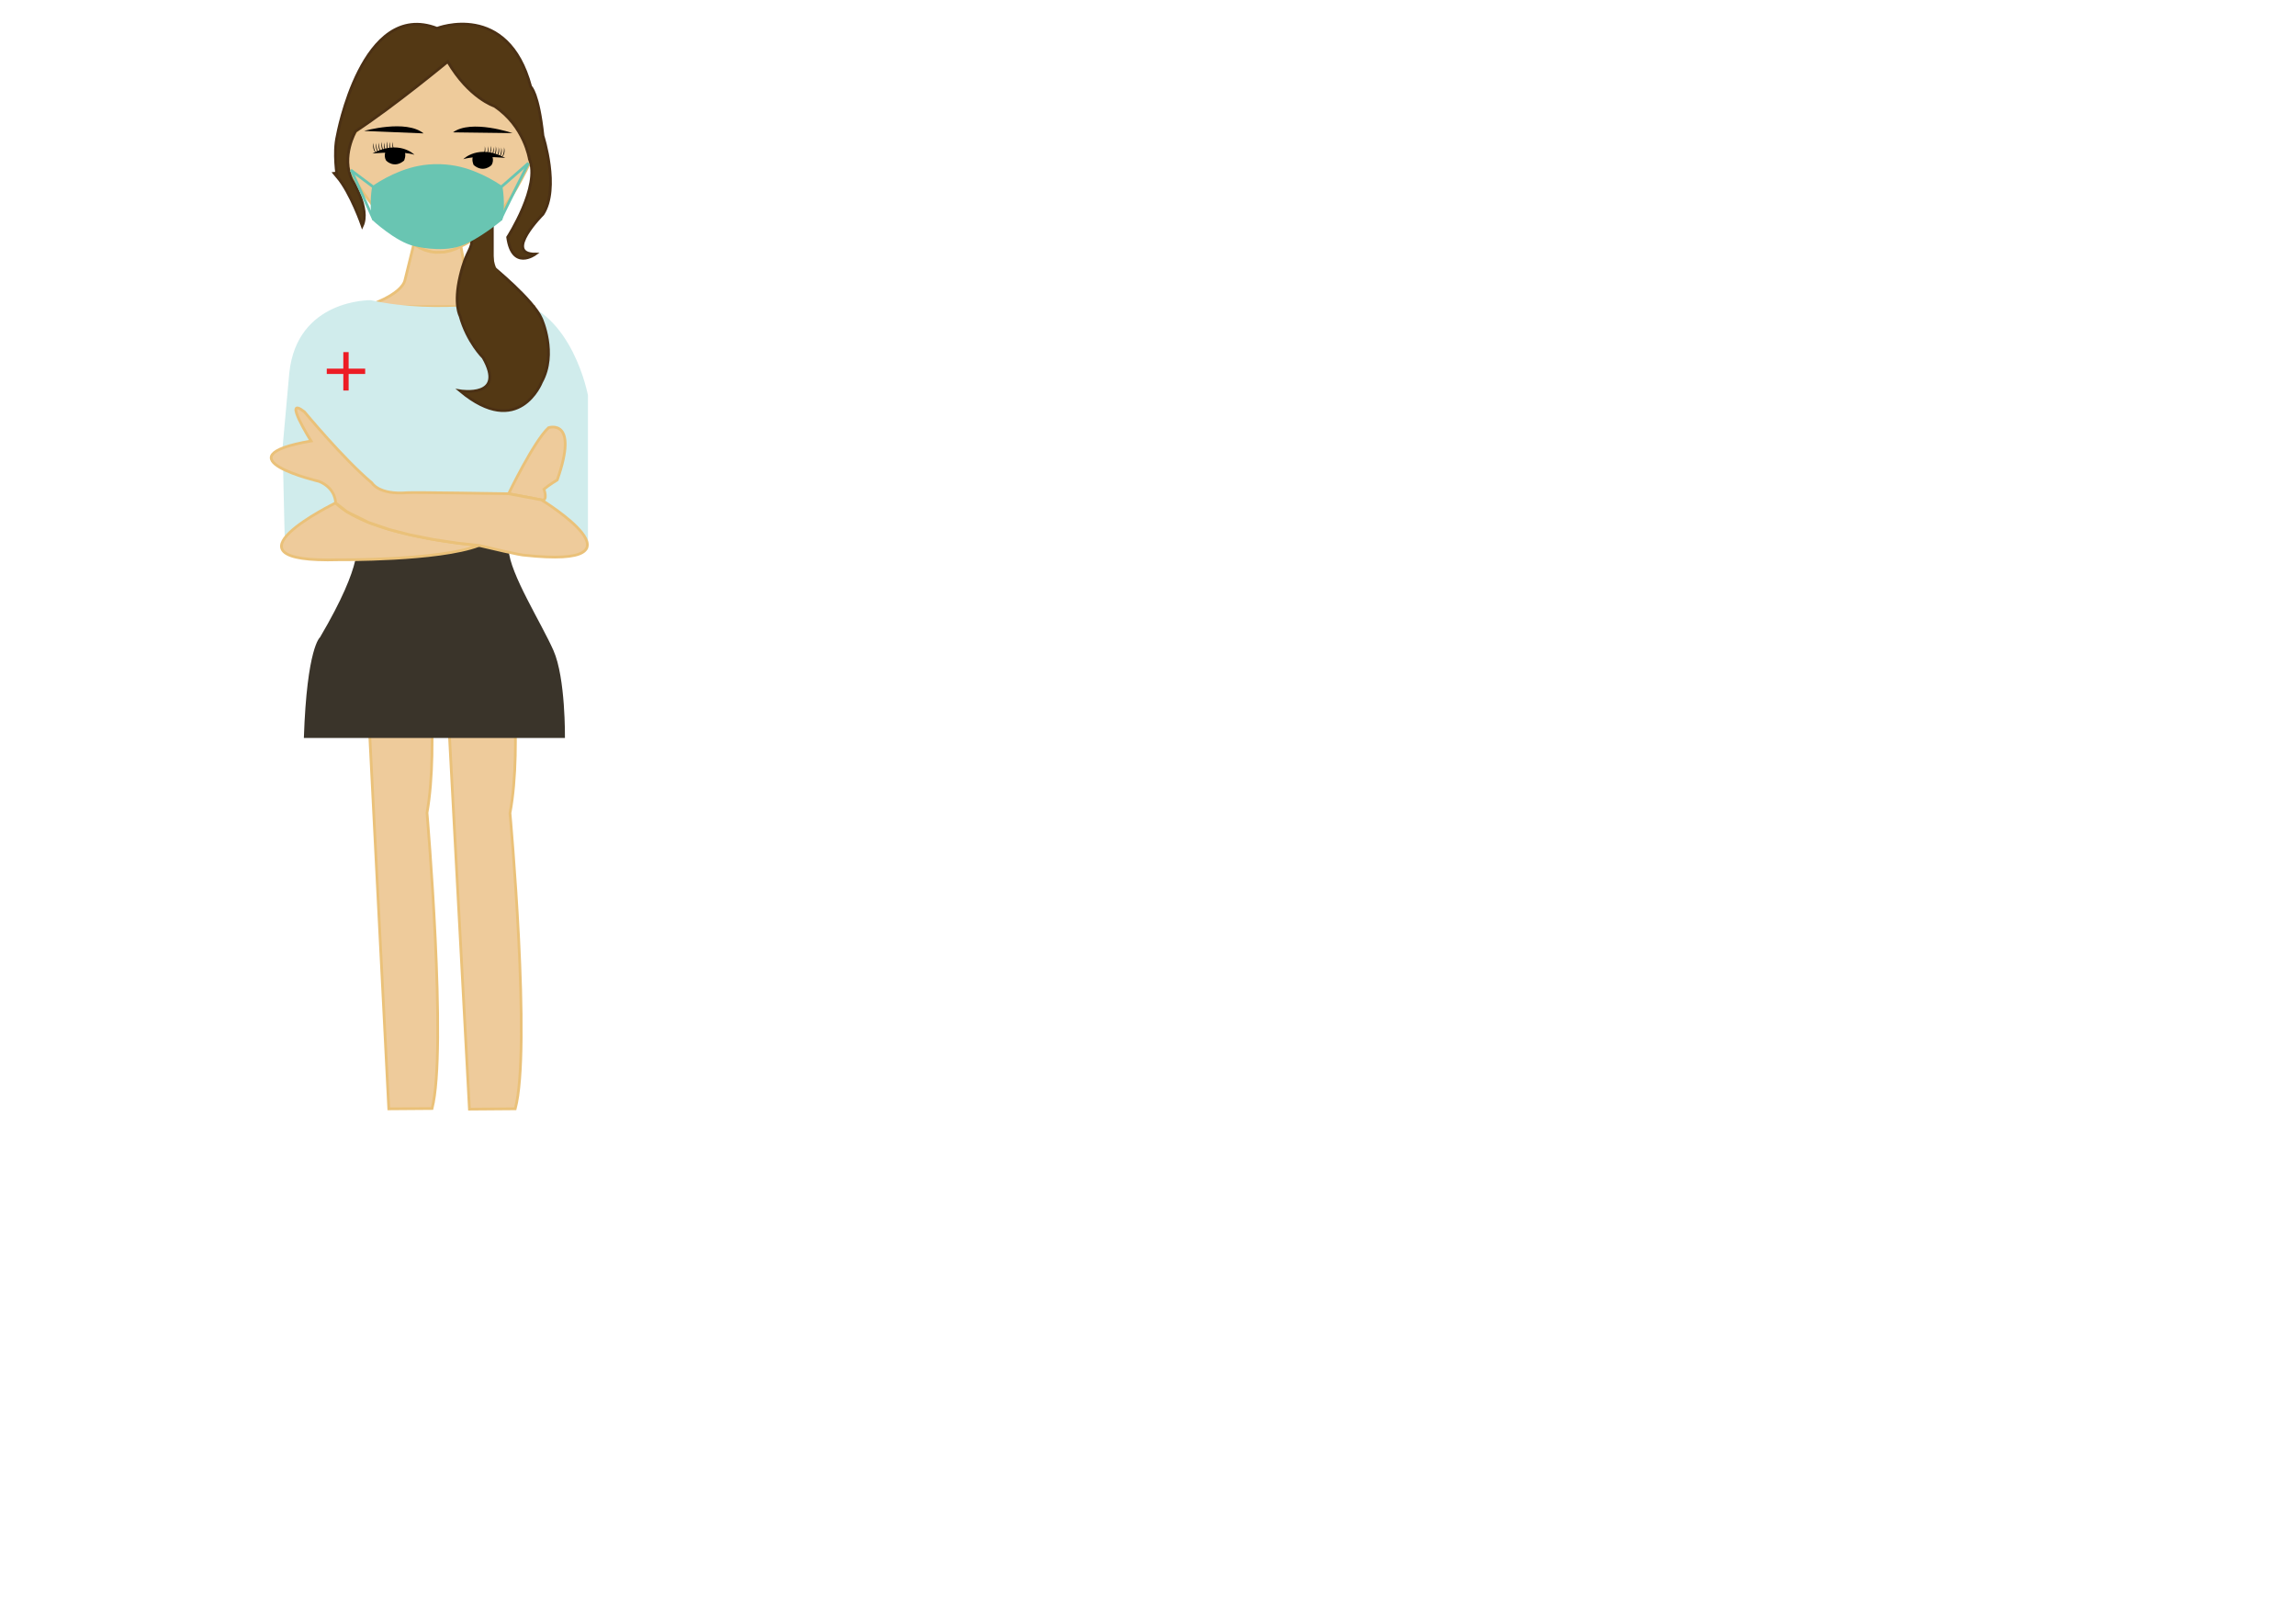
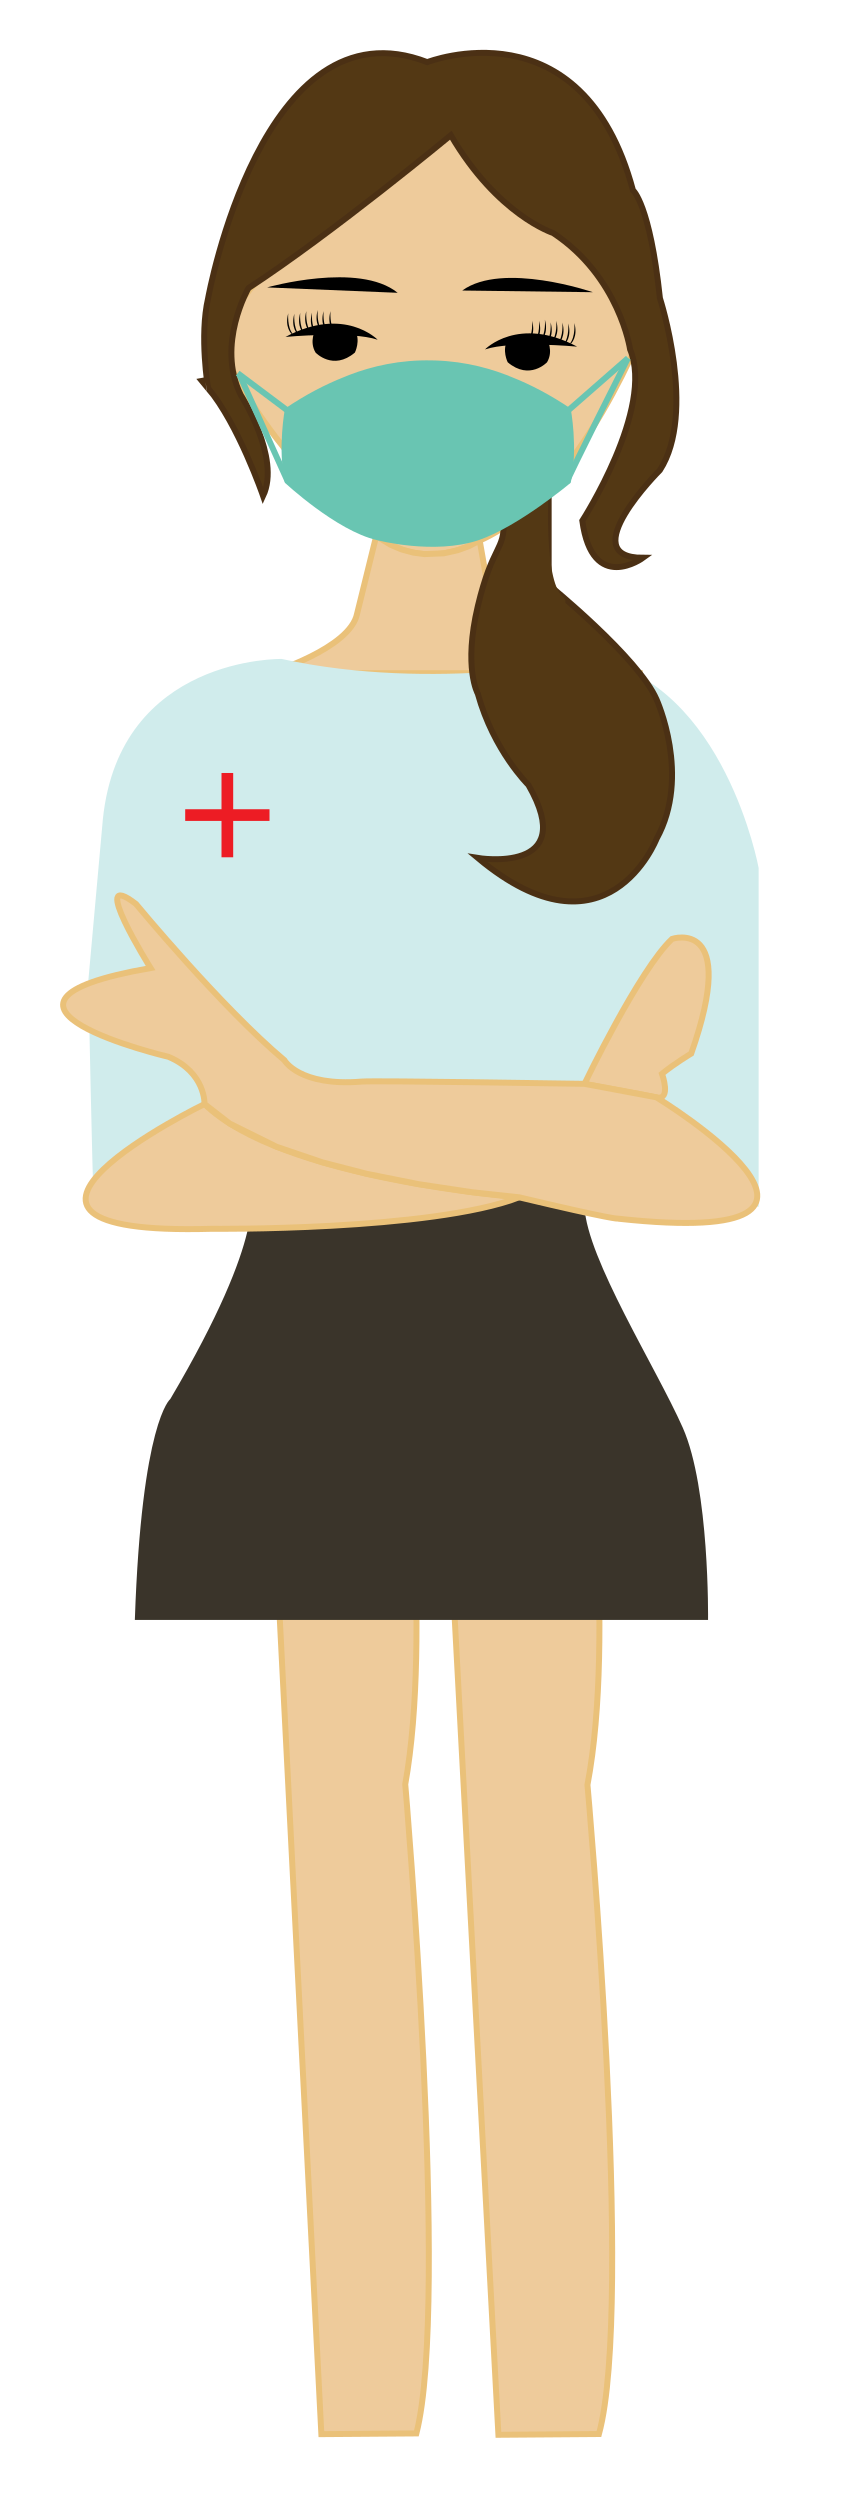
- <svg xmlns="http://www.w3.org/2000/svg" version="1.1" x="0px" y="0px" viewBox="0 0 841.89 595.28" style="enable-background:new 0 0 841.89 595.28;" xml:space="preserve">
+ <svg xmlns="http://www.w3.org/2000/svg" version="1.1" x="0px" y="0px" viewBox="0 0 141.91 417.52" style="enable-background:new 0 0 141.91 417.52;" xml:space="preserve">
  <style type="text/css">
	.st0{fill:#EECB9B;stroke:#EAC179;stroke-miterlimit:10;}
	.st1{fill:#D0ECEC;}
	.st2{fill:#ED1C24;}
	.st3{fill:#533814;stroke:#4B3014;stroke-miterlimit:10;}
	.st4{fill:#533814;}
	.st5{fill:#69C5B2;}
	.st6{fill:none;stroke:#69C5B2;stroke-miterlimit:10;}
	.st7{fill:#3A342A;}
	.st8{fill:none;stroke:#000000;stroke-miterlimit:10;}
</style>
  <g id="face">
    <g>
-       <path class="st0" d="M130.71,48.24c0.19-0.56,31.35-29.09,31.35-29.09l35.1,33.79c0,0-11.07,29.85-28.16,37.35    c0,0-8.45,5.63-17.27-0.75c0,0-17.46-11.6-26.84-33.67L130.71,48.24z" />
-       <path class="st0" d="M133.9,112.43c0,0,13.51-4.13,14.64-9.95l3.19-12.95l2.45,1.48l1.81,0.76l1.93,0.52l1.87,0.25l3.23-0.13    l2.29-0.51l1.91-0.69l1.79-0.93l1.88,10.7c0,0,4.36,12.15,25.34,11.45H133.9z" />
+       <path class="st0" d="M41.81,48.24C42,47.67,73.16,19.14,73.16,19.14l35.1,33.79c0,0-11.07,29.85-28.16,37.35    c0,0-8.45,5.63-17.27-0.75c0,0-17.46-11.6-26.84-33.67L41.81,48.24z" />
+       <path class="st0" d="M45,112.43c0,0,13.51-4.13,14.64-9.95l3.19-12.95l2.45,1.48l1.81,0.76l1.93,0.52l1.87,0.25l3.23-0.13    l2.29-0.51l1.91-0.69l1.79-0.93l1.88,10.7c0,0,4.36,12.15,25.34,11.45H45z" />
    </g>
  </g>
  <g id="top">
-     <path class="st1" d="M135.93,110.05c0,0-27.04-0.52-29.86,26.75l-2.42,26.88c0,0,0.7,35.07,0.87,35.9   c0.18,0.83,55.82-11.26,55.82-11.26l55.25,13.23v-56.59c0,0-5.63-30.69-27.59-34.91C188,110.05,161.57,115.68,135.93,110.05z" />
+     <path class="st1" d="M47.04,110.05c0,0-27.04-0.52-29.86,26.75l-2.42,26.88c0,0,0.7,35.07,0.87,35.9   c0.18,0.83,55.82-11.26,55.82-11.26l55.25,13.23v-56.59c0,0-5.63-30.69-27.59-34.91C99.11,110.05,72.68,115.68,47.04,110.05z" />
    <g>
-       <rect x="119.82" y="135.15" class="st2" width="14.08" height="1.95" />
-       <rect x="119.82" y="135.15" transform="matrix(-1.836970e-16 1 -1 -1.836970e-16 262.9872 9.2704)" class="st2" width="14.08" height="1.95" />
+       <rect x="30.93" y="135.15" class="st2" width="14.08" height="1.95" />
+       <rect x="30.93" y="135.15" transform="matrix(-1.836970e-16 1 -1 -1.836970e-16 174.0933 98.1643)" class="st2" width="14.08" height="1.95" />
    </g>
  </g>
  <g id="hair">
-     <path class="st3" d="M123.65,49.8c0,0,9.01-50.12,36.6-39.42c0,0,25.9-10.14,34.35,21.4c0,0,2.82,2.25,4.5,18.02   c0,0,6.19,19.15,0,28.72c0,0-14.64,14.64-2.82,14.64c0,0-8.45,6.19-10.14-6.19c0,0,12.11-18.77,7.98-28.63   c0,0-1.78-12.11-12.86-19.43c0,0-9.3-3-17.08-16.33c0,0-19.71,16.33-33.79,25.53c0,0-5.44,9.39-1.31,17.83   c0,0,6.76,10.51,3.75,16.89c0,0-4.13-12.01-9.2-18.02C123.65,64.82,122.17,56.15,123.65,49.8z" />
-     <path class="st3" d="M173.02,86.97c0,0,4.5-1.13,7.51-5.82v16.52c0,0,15.02,12.2,18.02,19.15c0,0,5.82,12.76,0,23.28   c0,0-8.26,21.21-29.85,3.19c0,0,17.08,2.82,8.45-12.2c0,0-5.82-5.69-8.45-15.24c0,0-2.44-4.29,0-14.61S173.21,92.04,173.02,86.97z" />
-     <path class="st4" d="M180.53,81.15c0,0-0.91,15.62,2.31,18.46s-10.19,4.25-10.19,4.25L180.53,81.15z" />
+     <path class="st3" d="M34.76,49.8c0,0,9.01-50.12,36.6-39.42c0,0,25.9-10.14,34.35,21.4c0,0,2.82,2.25,4.5,18.02   c0,0,6.19,19.15,0,28.72c0,0-14.64,14.64-2.82,14.64c0,0-8.45,6.19-10.14-6.19c0,0,12.11-18.77,7.98-28.63   c0,0-1.78-12.11-12.86-19.43c0,0-9.3-3-17.08-16.33c0,0-19.71,16.33-33.79,25.53c0,0-5.44,9.39-1.31,17.83   c0,0,6.76,10.51,3.75,16.89c0,0-4.13-12.01-9.2-18.02C34.76,64.82,33.28,56.15,34.76,49.8z" />
+     <path class="st3" d="M84.12,86.97c0,0,4.5-1.13,7.51-5.82v16.52c0,0,15.02,12.2,18.02,19.15c0,0,5.82,12.76,0,23.28   c0,0-8.26,21.21-29.85,3.19c0,0,17.08,2.82,8.45-12.2c0,0-5.82-5.69-8.45-15.24c0,0-2.44-4.29,0-14.61   C82.25,90.91,84.31,92.04,84.12,86.97z" />
+     <path class="st4" d="M91.63,81.15c0,0-0.91,15.62,2.31,18.46s-10.19,4.25-10.19,4.25L91.63,81.15z" />
  </g>
  <g id="eyebrows">
-     <path d="M133.51,48c0,0,15.35-4.35,21.8,0.9L133.51,48z" />
-     <path d="M187.91,48.8c0,0-15.09-5.18-21.81-0.28L187.91,48.8z" />
+     <path d="M44.61,48c0,0,15.35-4.35,21.8,0.9L44.61,48z" />
+     <path d="M99.01,48.8c0,0-15.09-5.18-21.81-0.28L99.01,48.8z" />
  </g>
  <g id="eyes">
-     <path d="M136.57,56.27c0,0,10.98-1.03,15.39,0.47C151.96,56.74,146.43,51.02,136.57,56.27z" />
-     <path d="M141.59,58.88c0,0,2.91,3.1,6.57,0c0,0,1.02-2.03,0-3.75l-6.57-0.12C141.59,55.01,140.47,57,141.59,58.88z" />
-     <path d="M137.59,55.76c0,0-1.2-1.12-0.55-3.44c0,0-0.21,2.34,0.75,3.44" />
-     <path d="M139.59,55.69c0,0-1.2-1.12-0.55-3.44c0,0-0.21,2.34,0.75,3.44" />
-     <path d="M138.61,55.83c0,0-1.2-1.12-0.55-3.44c0,0-0.21,2.34,0.75,3.44" />
-     <path d="M140.61,55.4c0,0-1.2-1.12-0.55-3.44c0,0-0.21,2.34,0.75,3.44" />
-     <path d="M141.55,55.65c0,0-1.2-1.12-0.55-3.44c0,0-0.21,2.34,0.75,3.44" />
-     <path d="M143.49,55.4c0,0-1.2-1.12-0.55-3.44c0,0-0.21,2.34,0.75,3.44" />
-     <path d="M142.5,55.21c0,0-1.2-1.12-0.55-3.44c0,0-0.21,2.34,0.75,3.44" />
-     <path d="M144.64,55.4c0,0-1.2-1.12-0.55-3.44c0,0-0.21,2.34,0.75,3.44" />
+     <path d="M47.68,56.27c0,0,10.98-1.03,15.39,0.47C63.07,56.74,57.53,51.02,47.68,56.27z" />
+     <path d="M52.7,58.88c0,0,2.91,3.1,6.57,0c0,0,1.02-2.03,0-3.75l-6.57-0.12C52.7,55.01,51.57,57,52.7,58.88z" />
+     <path d="M48.69,55.76c0,0-1.2-1.12-0.55-3.44c0,0-0.21,2.34,0.75,3.44" />
+     <path d="M50.69,55.69c0,0-1.2-1.12-0.55-3.44c0,0-0.21,2.34,0.75,3.44" />
+     <path d="M49.71,55.83c0,0-1.2-1.12-0.55-3.44c0,0-0.21,2.34,0.75,3.44" />
+     <path d="M51.71,55.4c0,0-1.2-1.12-0.55-3.44c0,0-0.21,2.34,0.75,3.44" />
+     <path d="M52.66,55.65c0,0-1.2-1.12-0.55-3.44c0,0-0.21,2.34,0.75,3.44" />
+     <path d="M54.59,55.4c0,0-1.2-1.12-0.55-3.44c0,0-0.21,2.34,0.75,3.44" />
+     <path d="M53.61,55.21c0,0-1.2-1.12-0.55-3.44c0,0-0.21,2.34,0.75,3.44" />
+     <path d="M55.75,55.4c0,0-1.2-1.12-0.55-3.44c0,0-0.21,2.34,0.75,3.44" />
    <g>
-       <path d="M185.28,57.89c0,0-10.98-1.03-15.39,0.47C169.88,58.36,175.42,52.64,185.28,57.89z" />
-       <path d="M180.25,60.5c0,0-2.91,3.1-6.57,0c0,0-1.02-2.03,0-3.75l6.57-0.12C180.25,56.63,181.38,58.62,180.25,60.5z" />
-       <path d="M184.26,57.38c0,0,1.2-1.12,0.55-3.44c0,0,0.21,2.34-0.75,3.44" />
-       <path d="M182.26,57.31c0,0,1.2-1.12,0.55-3.44c0,0,0.21,2.34-0.75,3.44" />
-       <path d="M183.24,57.45c0,0,1.2-1.12,0.55-3.44c0,0,0.21,2.34-0.75,3.44" />
-       <path d="M181.24,57.02c0,0,1.2-1.12,0.55-3.44c0,0,0.21,2.34-0.75,3.44" />
-       <path d="M180.29,57.27c0,0,1.2-1.12,0.55-3.44c0,0,0.21,2.34-0.75,3.44" />
-       <path d="M178.36,57.02c0,0,1.2-1.12,0.55-3.44c0,0,0.21,2.34-0.75,3.44" />
-       <path d="M179.34,56.83c0,0,1.2-1.12,0.55-3.44c0,0,0.21,2.34-0.75,3.44" />
-       <path d="M177.21,57.02c0,0,1.2-1.12,0.55-3.44c0,0,0.21,2.34-0.75,3.44" />
+       <path d="M96.38,57.89c0,0-10.98-1.03-15.39,0.47C80.99,58.36,86.53,52.64,96.38,57.89z" />
+       <path d="M91.36,60.5c0,0-2.91,3.1-6.57,0c0,0-1.02-2.03,0-3.75l6.57-0.12C91.36,56.63,92.49,58.62,91.36,60.5z" />
+       <path d="M95.37,57.38c0,0,1.2-1.12,0.55-3.44c0,0,0.21,2.34-0.75,3.44" />
+       <path d="M93.37,57.31c0,0,1.2-1.12,0.55-3.44c0,0,0.21,2.34-0.75,3.44" />
+       <path d="M94.35,57.45c0,0,1.2-1.12,0.55-3.44c0,0,0.21,2.34-0.75,3.44" />
+       <path d="M92.35,57.02c0,0,1.2-1.12,0.55-3.44c0,0,0.21,2.34-0.75,3.44" />
+       <path d="M91.4,57.27c0,0,1.2-1.12,0.55-3.44c0,0,0.21,2.34-0.75,3.44" />
+       <path d="M89.47,57.02c0,0,1.2-1.12,0.55-3.44c0,0,0.21,2.34-0.75,3.44" />
+       <path d="M90.45,56.83c0,0,1.2-1.12,0.55-3.44c0,0,0.21,2.34-0.75,3.44" />
+       <path d="M88.31,57.02c0,0,1.2-1.12,0.55-3.44c0,0,0.21,2.34-0.75,3.44" />
    </g>
  </g>
  <g id="mask">
    <g>
-       <path class="st5" d="M136.76,68.8c0,0,20.13-19.01,47.44-0.56c0,0,1.27,6.62,0,12.39c0,0-8.78,7.34-15.35,9.57    c-7.46,2.53-17.02,0-17.02,0c-6.76-1.55-15.35-9.57-15.35-9.57c-1.27-5.77,0-12.39,0-12.39c27.31-18.44,47.44,0.56,47.44,0.56" />
+       <path class="st5" d="M47.87,68.8c0,0,20.13-19.01,47.44-0.56c0,0,1.27,6.62,0,12.39c0,0-8.78,7.34-15.35,9.57    c-7.46,2.53-17.02,0-17.02,0c-6.76-1.55-15.35-9.57-15.35-9.57c-1.27-5.77,0-12.39,0-12.39C74.91,49.8,95.04,68.8,95.04,68.8" />
    </g>
    <g id="Layer_10">
-       <line class="st6" x1="183.51" y1="68.8" x2="193.77" y2="59.81" />
-       <path class="st6" d="M183.51,80.63c0.15-0.76,10.26-20.81,10.26-20.81" />
-       <line class="st6" x1="128.59" y1="62.33" x2="137.79" y2="69.23" />
-       <line class="st6" x1="136.99" y1="80.49" x2="128.87" y2="62.53" />
+       <line class="st6" x1="94.61" y1="68.8" x2="104.88" y2="59.81" />
+       <path class="st6" d="M94.61,80.63c0.15-0.76,10.26-20.81,10.26-20.81" />
+       <line class="st6" x1="39.7" y1="62.33" x2="48.9" y2="69.23" />
+       <line class="st6" x1="48.09" y1="80.49" x2="39.97" y2="62.53" />
    </g>
  </g>
  <g id="skirt">
-     <path class="st0" d="M186.49,231.08c0,0,5.29,41.86,0.51,67.01c0,0,7.84,86.68,1.92,108.41l-16.79,0.13l-9.27-173.14L186.49,231.08   z" />
-     <path class="st0" d="M156.06,230.98c0,0,5.02,41.87,0.51,67.01c0,0,7.45,86.69,1.86,108.41l-15.87,0.12l-8.83-173.14L156.06,230.98   z" />
-     <path class="st7" d="M111.42,270.54h95.73c0,0,0.28-21.96-4.22-32.1c-4.5-10.14-15.96-28.16-16.42-36.88l-15.96-8.73l-39.98,6.19   c0,0,3.38,6.48-13.23,34.63C117.33,233.66,112.54,237.32,111.42,270.54z" />
+     <path class="st0" d="M97.6,231.08c0,0,5.29,41.86,0.51,67.01c0,0,7.84,86.68,1.92,108.41l-16.79,0.13l-9.27-173.14L97.6,231.08z" />
+     <path class="st0" d="M67.17,230.98c0,0,5.02,41.87,0.51,67.01c0,0,7.45,86.69,1.86,108.41l-15.87,0.12l-8.83-173.14L67.17,230.98z" />
+     <path class="st7" d="M22.52,270.54h95.73c0,0,0.28-21.96-4.22-32.1c-4.5-10.14-15.96-28.16-16.42-36.88l-15.96-8.73l-39.98,6.19   c0,0,3.38,6.48-13.23,34.63C28.44,233.66,23.65,237.32,22.52,270.54z" />
  </g>
  <g id="arms">
-     <path class="st8" d="M50.41,155.1" />
-     <path class="st0" d="M123.06,184.38c0,0-45.42,22.15,1.13,20.84c0,0,36.6,0.38,51.43-5.26   C175.61,199.96,135.82,196.96,123.06,184.38z" />
-     <path class="st0" d="M186.5,181.01c0,0,9.2-19.15,14.64-24.21c0,0,11.26-3.75,3.19,19.15c0,0-2.82,1.69-4.88,3.38   c0,0,1.63,4.51-0.94,3.94C196.83,182.88,186.5,181.01,186.5,181.01z" />
-     <path class="st0" d="M111.61,150.97c0,0,14.27,17.27,24.78,26.09c0,0,2.47,4.44,12.95,3.57c2.25-0.19,37.17,0.38,37.17,0.38   l12.01,2.25c0,0,41.86,25.53-6.38,20.27c0,0-0.75,0.19-16.52-3.57l-7.87-0.85l-8.97-1.35l-8.65-1.73l-7.36-1.9l-7.67-2.61   l-7.84-3.88l-4.2-3.26c0,0,0.19-5.26-6.01-7.88c0,0-37.54-8.82-3-14.83C114.05,161.67,103.35,144.59,111.61,150.97z" />
+     <path class="st8" d="M-38.48,155.1" />
+     <path class="st0" d="M34.16,184.38c0,0-45.42,22.15,1.13,20.84c0,0,36.6,0.38,51.43-5.26C86.72,199.96,46.93,196.96,34.16,184.38z" />
+     <path class="st0" d="M97.61,181.01c0,0,9.2-19.15,14.64-24.21c0,0,11.26-3.75,3.19,19.15c0,0-2.82,1.69-4.88,3.38   c0,0,1.63,4.51-0.94,3.94C107.93,182.88,97.61,181.01,97.61,181.01z" />
+     <path class="st0" d="M22.71,150.97c0,0,14.27,17.27,24.78,26.09c0,0,2.47,4.44,12.95,3.57c2.25-0.19,37.17,0.38,37.17,0.38   l12.01,2.25c0,0,41.86,25.53-6.38,20.27c0,0-0.75,0.19-16.52-3.57l-7.87-0.85l-8.97-1.35l-8.65-1.73l-7.36-1.9l-7.67-2.61   l-7.84-3.88l-4.2-3.26c0,0,0.19-5.26-6.01-7.88c0,0-37.54-8.82-3-14.83C25.15,161.67,14.45,144.59,22.71,150.97z" />
  </g>
</svg>
